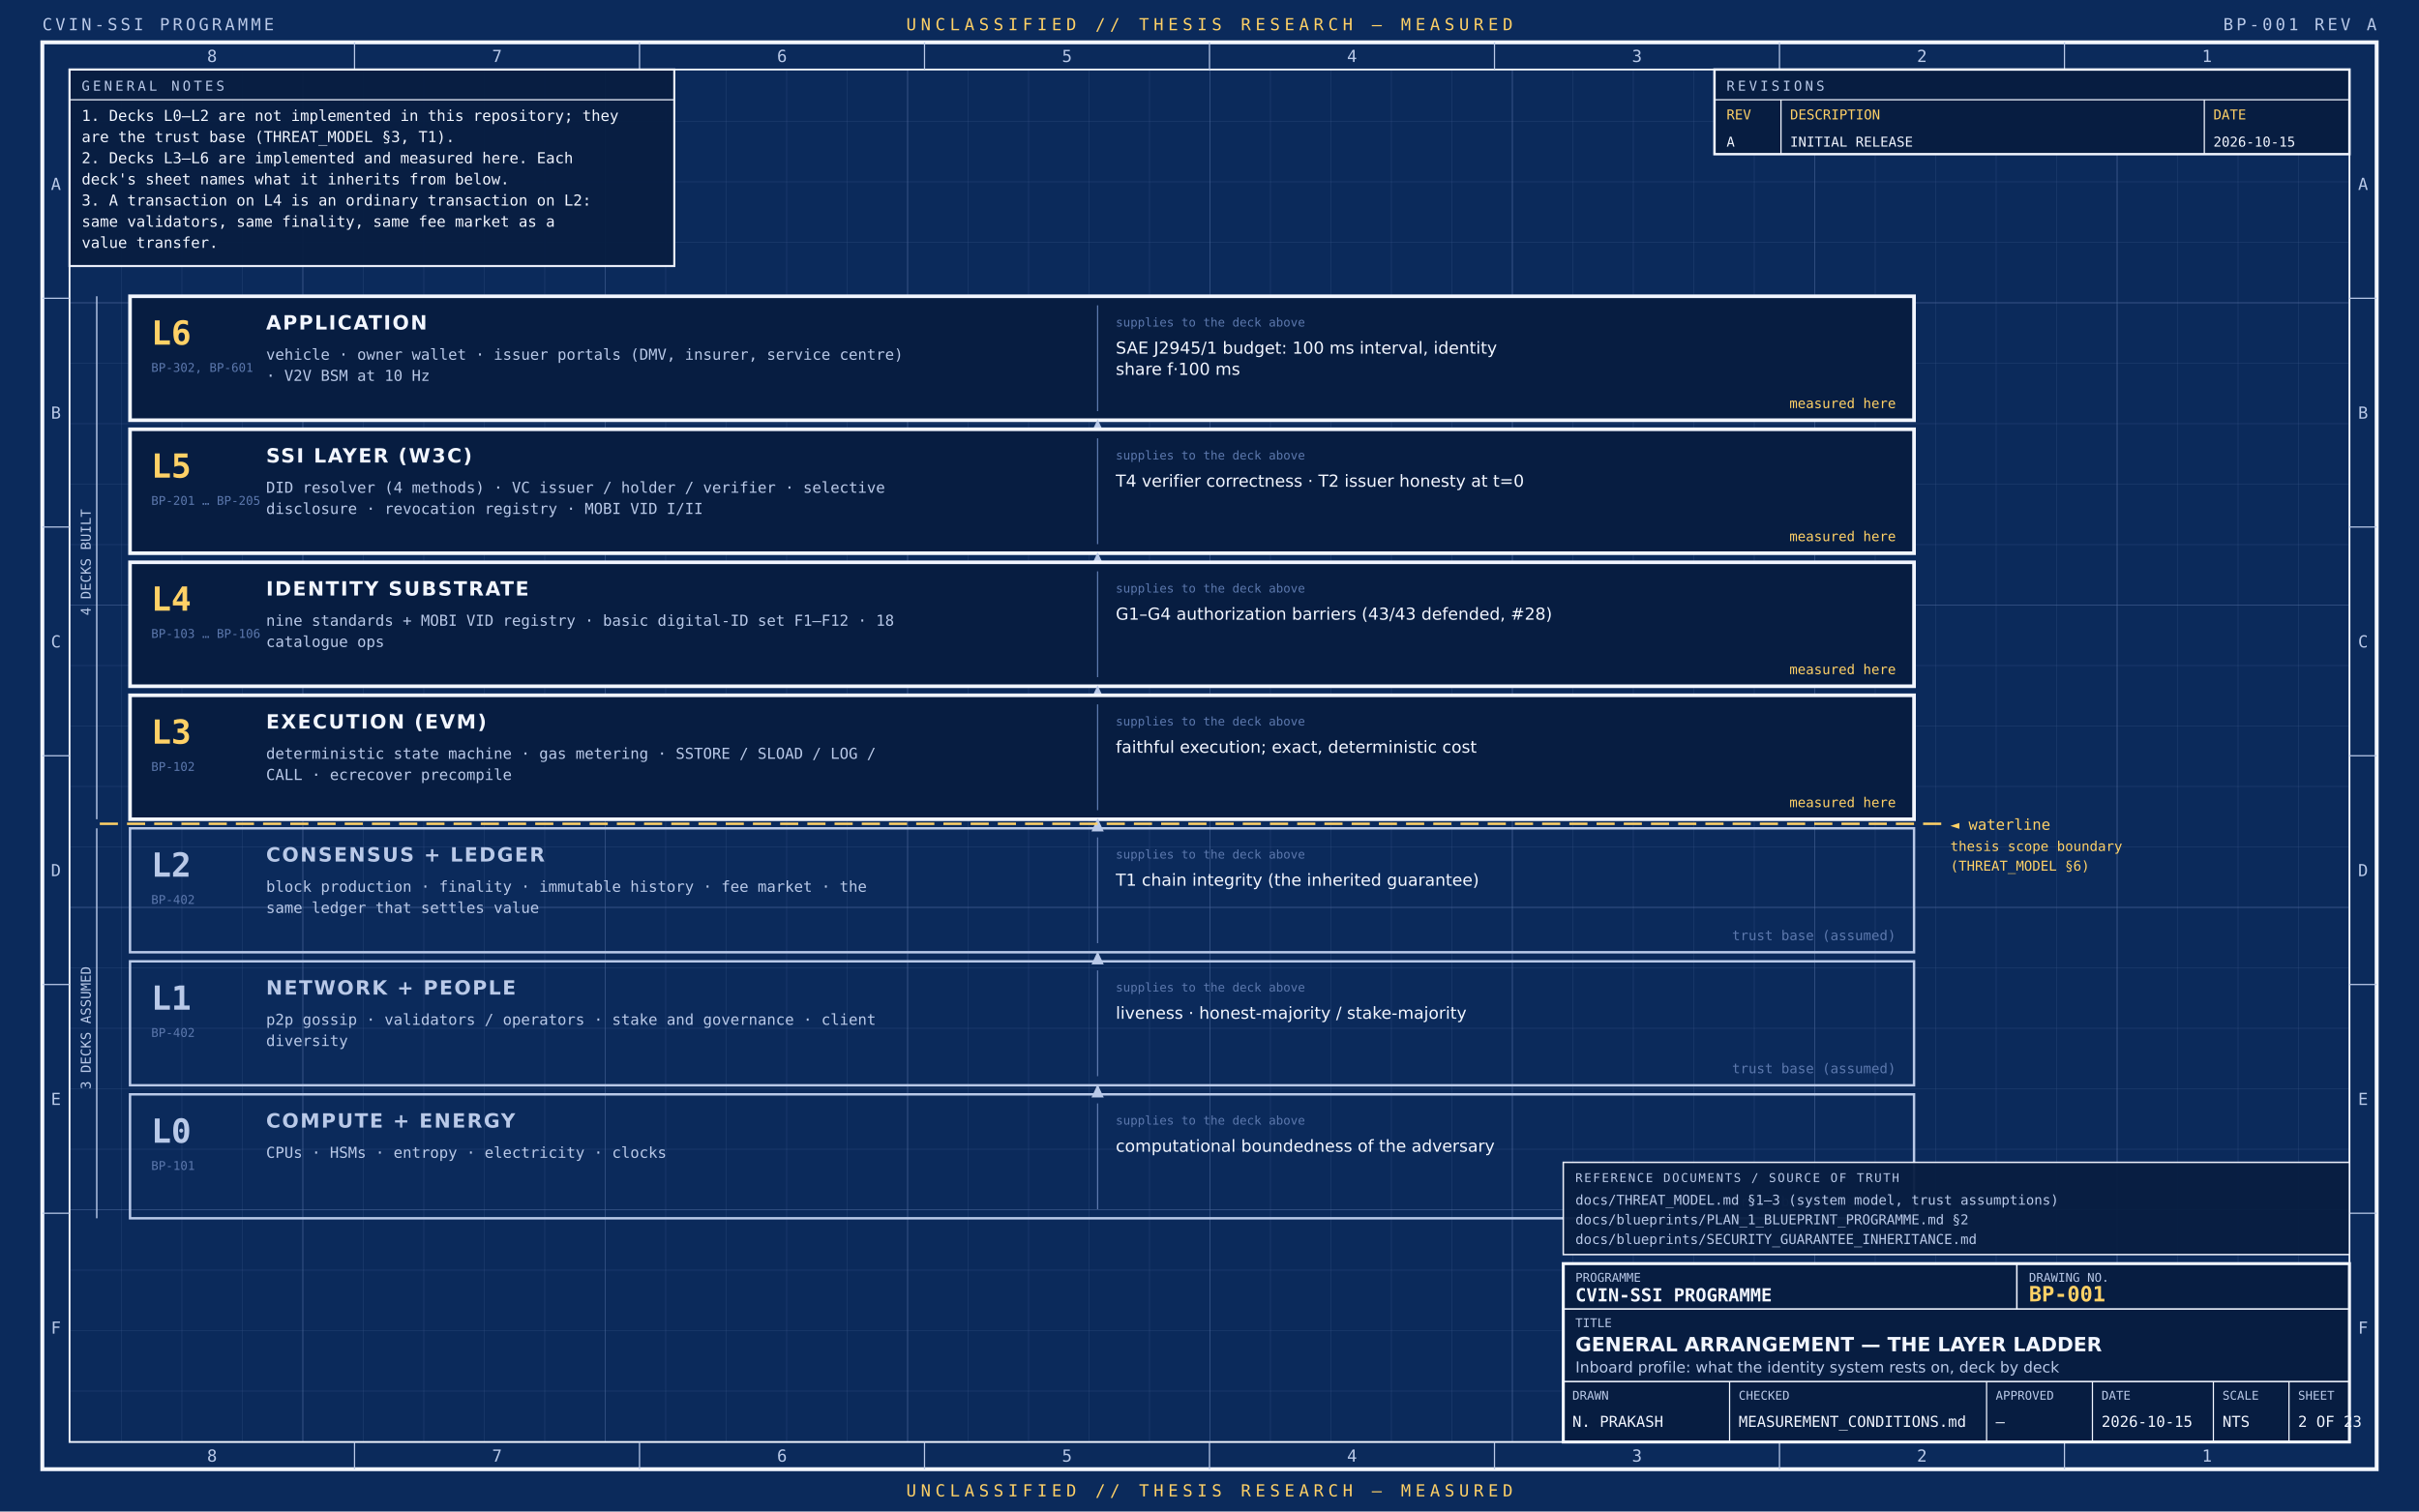
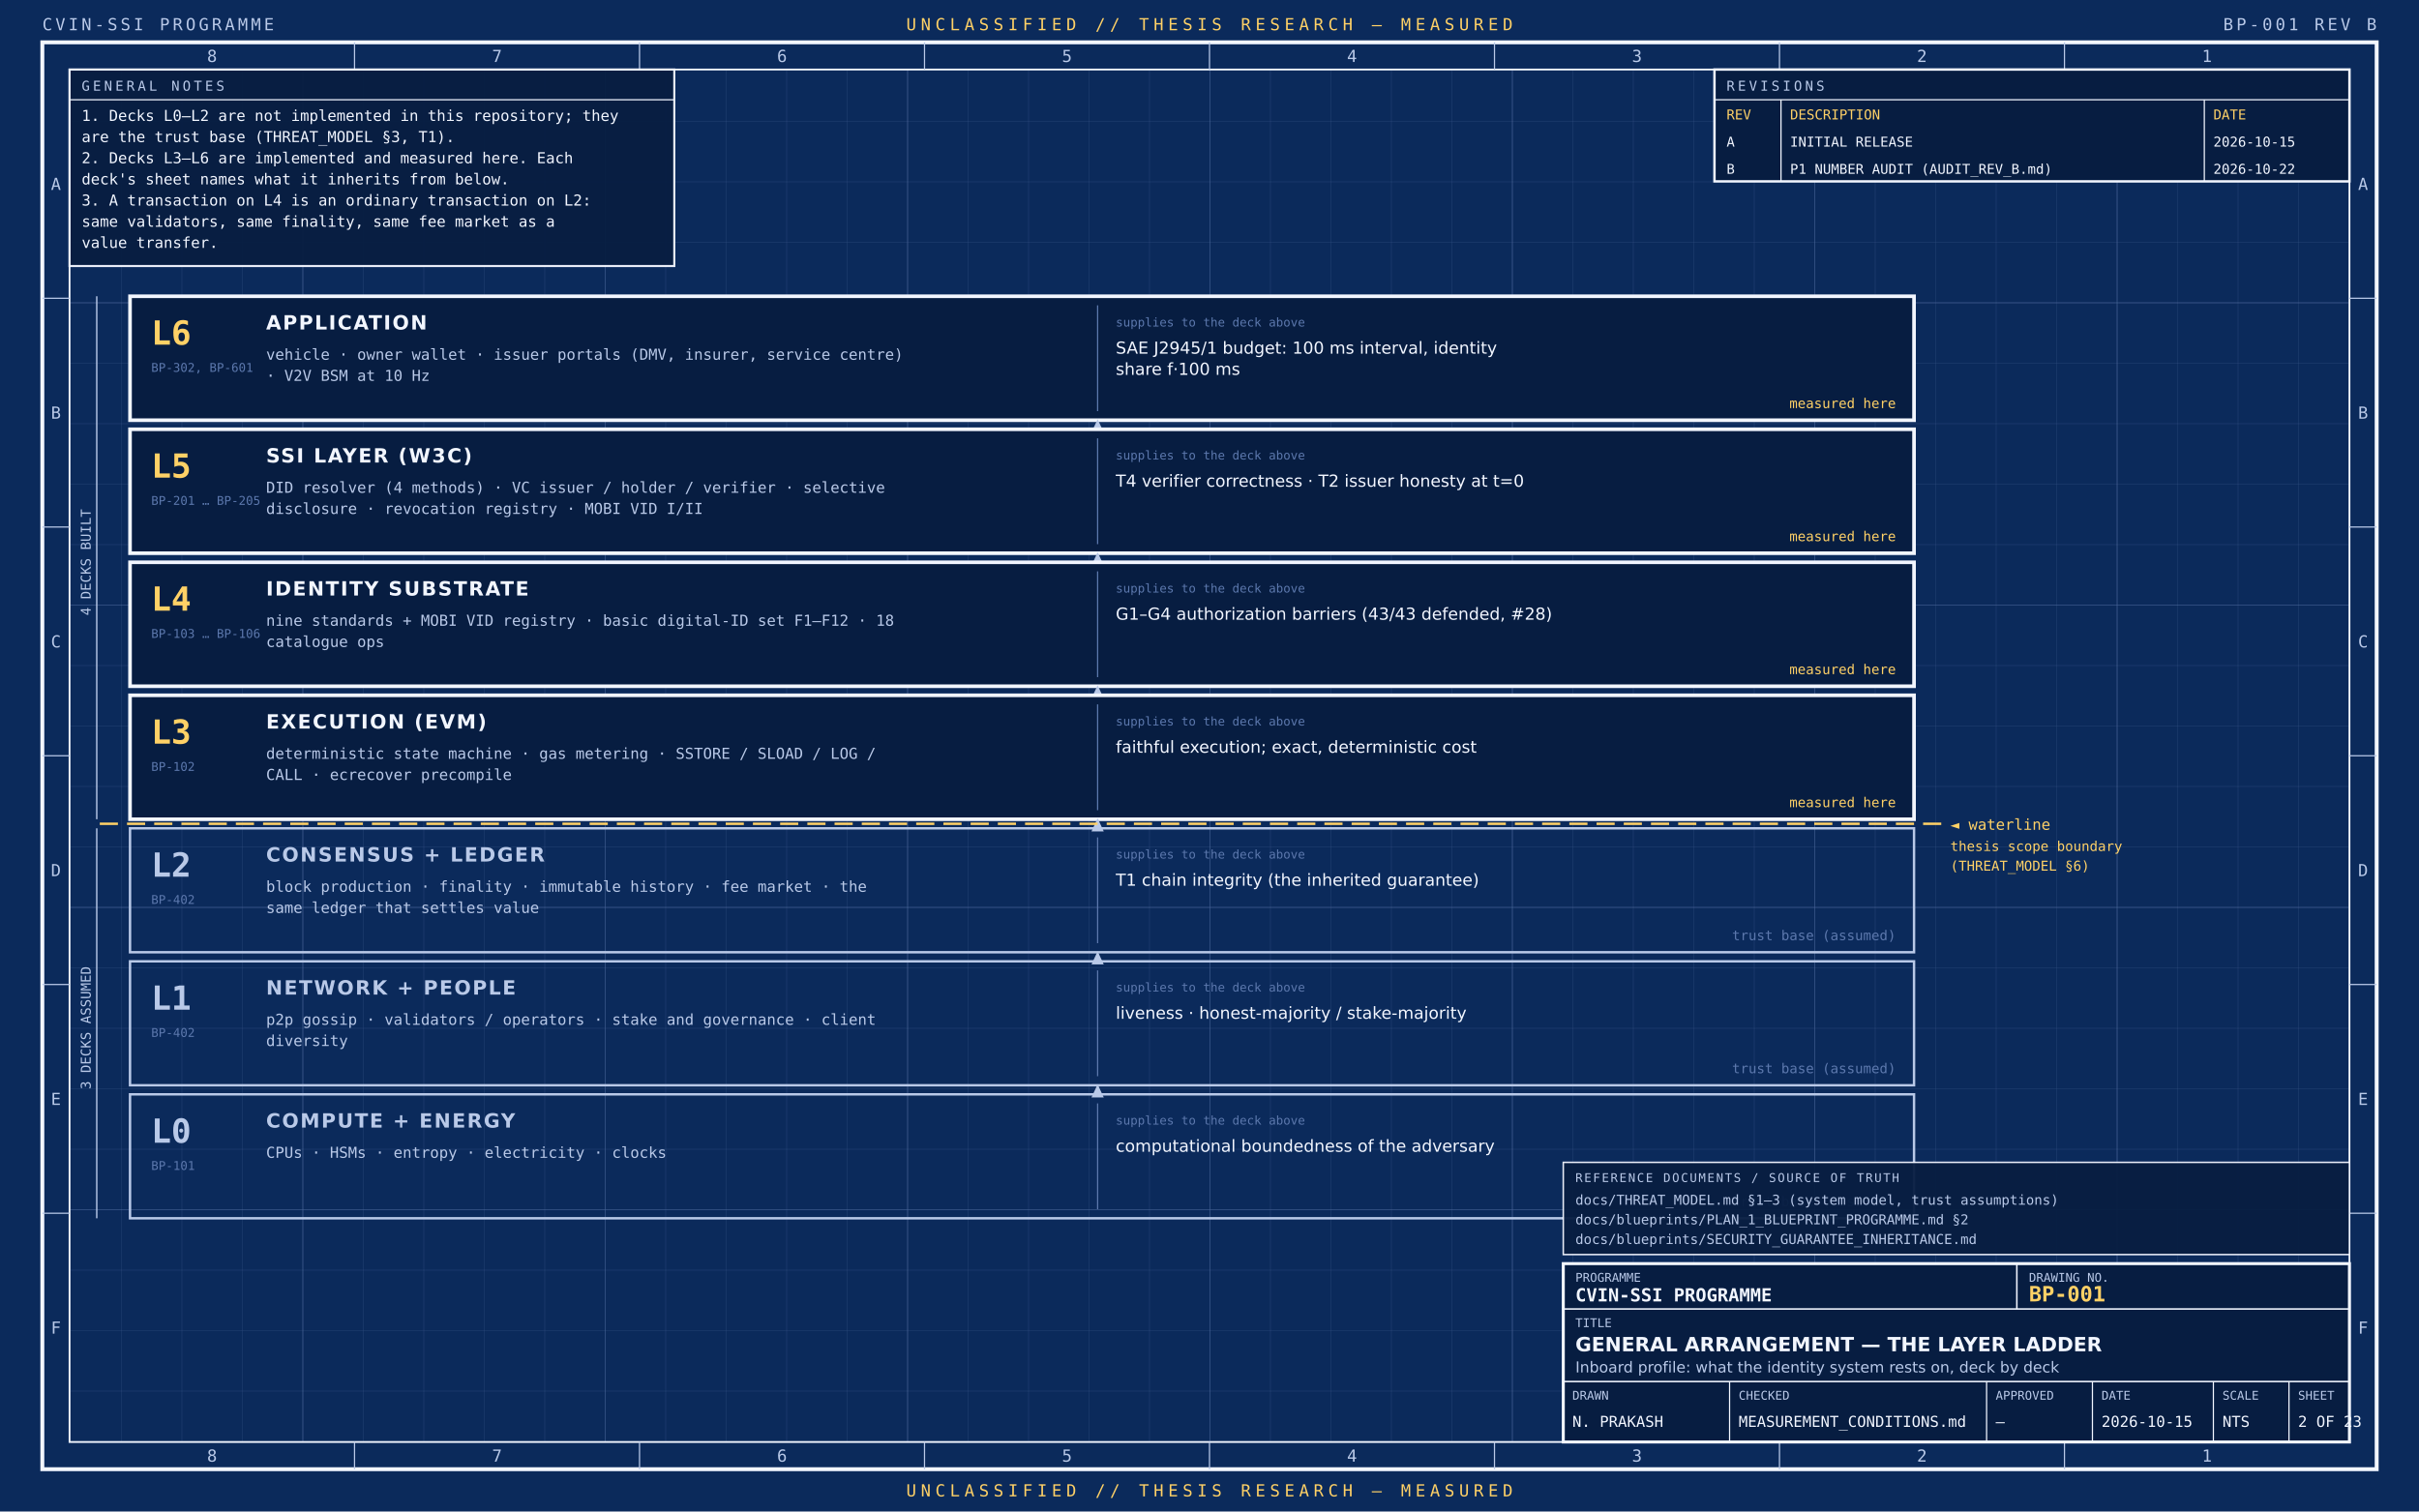
<svg xmlns="http://www.w3.org/2000/svg" width="1600" height="1000" viewBox="0 0 1600 1000">
  <defs>
    <pattern id="grid" width="40" height="40" patternUnits="userSpaceOnUse">
      <path d="M 40 0 L 0 0 0 40" fill="none" stroke="#5c78ad" stroke-width="0.35" opacity="0.55" />
    </pattern>
    <pattern id="grid2" width="200" height="200" patternUnits="userSpaceOnUse">
      <path d="M 200 0 L 0 0 0 200" fill="none" stroke="#5c78ad" stroke-width="0.7" opacity="0.6" />
    </pattern>
  </defs>
  <rect width="1600" height="1000" fill="#0b2a5b" />
  <rect x="46" y="46" width="1508" height="908" fill="url(#grid)" />
  <rect x="46" y="46" width="1508" height="908" fill="url(#grid2)" />
  <rect x="28" y="28" width="1544" height="944" fill="none" stroke="#f2f6ff" stroke-width="2.6" />
  <rect x="46" y="46" width="1508" height="908" fill="none" stroke="#f2f6ff" stroke-width="1.2" />
  <text x="140.25" y="41" font-family="DejaVu Sans Mono, Menlo, Consolas, monospace" font-size="11" fill="#b9c9e8" text-anchor="middle">8</text>
  <text x="140.25" y="967" font-family="DejaVu Sans Mono, Menlo, Consolas, monospace" font-size="11" fill="#b9c9e8" text-anchor="middle">8</text>
  <text x="328.75" y="41" font-family="DejaVu Sans Mono, Menlo, Consolas, monospace" font-size="11" fill="#b9c9e8" text-anchor="middle">7</text>
  <text x="328.75" y="967" font-family="DejaVu Sans Mono, Menlo, Consolas, monospace" font-size="11" fill="#b9c9e8" text-anchor="middle">7</text>
  <line x1="234.5" y1="28" x2="234.5" y2="46" stroke="#b9c9e8" stroke-width="0.8" />
  <line x1="234.5" y1="954" x2="234.5" y2="972" stroke="#b9c9e8" stroke-width="0.8" />
  <text x="517.25" y="41" font-family="DejaVu Sans Mono, Menlo, Consolas, monospace" font-size="11" fill="#b9c9e8" text-anchor="middle">6</text>
  <text x="517.25" y="967" font-family="DejaVu Sans Mono, Menlo, Consolas, monospace" font-size="11" fill="#b9c9e8" text-anchor="middle">6</text>
  <line x1="423.0" y1="28" x2="423.0" y2="46" stroke="#b9c9e8" stroke-width="0.8" />
  <line x1="423.0" y1="954" x2="423.0" y2="972" stroke="#b9c9e8" stroke-width="0.8" />
  <text x="705.75" y="41" font-family="DejaVu Sans Mono, Menlo, Consolas, monospace" font-size="11" fill="#b9c9e8" text-anchor="middle">5</text>
  <text x="705.75" y="967" font-family="DejaVu Sans Mono, Menlo, Consolas, monospace" font-size="11" fill="#b9c9e8" text-anchor="middle">5</text>
  <line x1="611.5" y1="28" x2="611.5" y2="46" stroke="#b9c9e8" stroke-width="0.8" />
  <line x1="611.5" y1="954" x2="611.5" y2="972" stroke="#b9c9e8" stroke-width="0.8" />
  <text x="894.25" y="41" font-family="DejaVu Sans Mono, Menlo, Consolas, monospace" font-size="11" fill="#b9c9e8" text-anchor="middle">4</text>
  <text x="894.25" y="967" font-family="DejaVu Sans Mono, Menlo, Consolas, monospace" font-size="11" fill="#b9c9e8" text-anchor="middle">4</text>
  <line x1="800.0" y1="28" x2="800.0" y2="46" stroke="#b9c9e8" stroke-width="0.8" />
  <line x1="800.0" y1="954" x2="800.0" y2="972" stroke="#b9c9e8" stroke-width="0.8" />
  <text x="1082.75" y="41" font-family="DejaVu Sans Mono, Menlo, Consolas, monospace" font-size="11" fill="#b9c9e8" text-anchor="middle">3</text>
  <text x="1082.75" y="967" font-family="DejaVu Sans Mono, Menlo, Consolas, monospace" font-size="11" fill="#b9c9e8" text-anchor="middle">3</text>
  <line x1="988.5" y1="28" x2="988.5" y2="46" stroke="#b9c9e8" stroke-width="0.8" />
  <line x1="988.5" y1="954" x2="988.5" y2="972" stroke="#b9c9e8" stroke-width="0.8" />
  <text x="1271.25" y="41" font-family="DejaVu Sans Mono, Menlo, Consolas, monospace" font-size="11" fill="#b9c9e8" text-anchor="middle">2</text>
  <text x="1271.25" y="967" font-family="DejaVu Sans Mono, Menlo, Consolas, monospace" font-size="11" fill="#b9c9e8" text-anchor="middle">2</text>
  <line x1="1177.0" y1="28" x2="1177.0" y2="46" stroke="#b9c9e8" stroke-width="0.8" />
  <line x1="1177.0" y1="954" x2="1177.0" y2="972" stroke="#b9c9e8" stroke-width="0.8" />
  <text x="1459.75" y="41" font-family="DejaVu Sans Mono, Menlo, Consolas, monospace" font-size="11" fill="#b9c9e8" text-anchor="middle">1</text>
  <text x="1459.75" y="967" font-family="DejaVu Sans Mono, Menlo, Consolas, monospace" font-size="11" fill="#b9c9e8" text-anchor="middle">1</text>
  <line x1="1365.5" y1="28" x2="1365.5" y2="46" stroke="#b9c9e8" stroke-width="0.8" />
  <line x1="1365.5" y1="954" x2="1365.5" y2="972" stroke="#b9c9e8" stroke-width="0.8" />
  <text x="37" y="125.667" font-family="DejaVu Sans Mono, Menlo, Consolas, monospace" font-size="11" fill="#b9c9e8" text-anchor="middle">A</text>
  <text x="1563" y="125.667" font-family="DejaVu Sans Mono, Menlo, Consolas, monospace" font-size="11" fill="#b9c9e8" text-anchor="middle">A</text>
  <text x="37" y="277.0" font-family="DejaVu Sans Mono, Menlo, Consolas, monospace" font-size="11" fill="#b9c9e8" text-anchor="middle">B</text>
  <text x="1563" y="277.0" font-family="DejaVu Sans Mono, Menlo, Consolas, monospace" font-size="11" fill="#b9c9e8" text-anchor="middle">B</text>
  <line x1="28" y1="197.333" x2="46" y2="197.333" stroke="#b9c9e8" stroke-width="0.8" />
  <line x1="1554" y1="197.333" x2="1572" y2="197.333" stroke="#b9c9e8" stroke-width="0.8" />
  <text x="37" y="428.333" font-family="DejaVu Sans Mono, Menlo, Consolas, monospace" font-size="11" fill="#b9c9e8" text-anchor="middle">C</text>
  <text x="1563" y="428.333" font-family="DejaVu Sans Mono, Menlo, Consolas, monospace" font-size="11" fill="#b9c9e8" text-anchor="middle">C</text>
  <line x1="28" y1="348.667" x2="46" y2="348.667" stroke="#b9c9e8" stroke-width="0.8" />
  <line x1="1554" y1="348.667" x2="1572" y2="348.667" stroke="#b9c9e8" stroke-width="0.8" />
  <text x="37" y="579.667" font-family="DejaVu Sans Mono, Menlo, Consolas, monospace" font-size="11" fill="#b9c9e8" text-anchor="middle">D</text>
  <text x="1563" y="579.667" font-family="DejaVu Sans Mono, Menlo, Consolas, monospace" font-size="11" fill="#b9c9e8" text-anchor="middle">D</text>
  <line x1="28" y1="500.0" x2="46" y2="500.0" stroke="#b9c9e8" stroke-width="0.8" />
  <line x1="1554" y1="500.0" x2="1572" y2="500.0" stroke="#b9c9e8" stroke-width="0.8" />
  <text x="37" y="731.0" font-family="DejaVu Sans Mono, Menlo, Consolas, monospace" font-size="11" fill="#b9c9e8" text-anchor="middle">E</text>
  <text x="1563" y="731.0" font-family="DejaVu Sans Mono, Menlo, Consolas, monospace" font-size="11" fill="#b9c9e8" text-anchor="middle">E</text>
  <line x1="28" y1="651.333" x2="46" y2="651.333" stroke="#b9c9e8" stroke-width="0.8" />
  <line x1="1554" y1="651.333" x2="1572" y2="651.333" stroke="#b9c9e8" stroke-width="0.8" />
  <text x="37" y="882.333" font-family="DejaVu Sans Mono, Menlo, Consolas, monospace" font-size="11" fill="#b9c9e8" text-anchor="middle">F</text>
  <text x="1563" y="882.333" font-family="DejaVu Sans Mono, Menlo, Consolas, monospace" font-size="11" fill="#b9c9e8" text-anchor="middle">F</text>
  <line x1="28" y1="802.667" x2="46" y2="802.667" stroke="#b9c9e8" stroke-width="0.8" />
  <line x1="1554" y1="802.667" x2="1572" y2="802.667" stroke="#b9c9e8" stroke-width="0.8" />
  <text x="800.0" y="20" font-family="DejaVu Sans Mono, Menlo, Consolas, monospace" font-size="11" fill="#ffd166" text-anchor="middle" letter-spacing="3">UNCLASSIFIED // THESIS RESEARCH — MEASURED</text>
  <text x="800.0" y="990" font-family="DejaVu Sans Mono, Menlo, Consolas, monospace" font-size="11" fill="#ffd166" text-anchor="middle" letter-spacing="3">UNCLASSIFIED // THESIS RESEARCH — MEASURED</text>
  <text x="28" y="20" font-family="DejaVu Sans Mono, Menlo, Consolas, monospace" font-size="11" fill="#b9c9e8" letter-spacing="2">CVIN-SSI PROGRAMME</text>
-   <text x="1572" y="20" font-family="DejaVu Sans Mono, Menlo, Consolas, monospace" font-size="11" fill="#b9c9e8" text-anchor="end" letter-spacing="2">BP-001  REV A</text>
+   <text x="1572" y="20" font-family="DejaVu Sans Mono, Menlo, Consolas, monospace" font-size="11" fill="#b9c9e8" text-anchor="end" letter-spacing="2">BP-001  REV B</text>
  <rect x="86" y="196" width="1180" height="82" rx="0" fill="#071d41" stroke="#f2f6ff" stroke-width="2.4" opacity="1.0" />
  <text x="100" y="228" font-family="DejaVu Sans Mono, Menlo, Consolas, monospace" font-size="22" fill="#ffd166" text-anchor="start" font-weight="bold" opacity="1.0">L6</text>
  <text x="100" y="246" font-family="DejaVu Sans Mono, Menlo, Consolas, monospace" font-size="8" fill="#5c78ad" text-anchor="start" font-weight="normal" opacity="1.0">BP-302, BP-601</text>
  <text x="176" y="218" font-family="DejaVu Sans, Helvetica, Arial, sans-serif" font-size="13" fill="#f2f6ff" text-anchor="start" font-weight="bold" opacity="1.0" letter-spacing="1">APPLICATION</text>
  <text x="176" y="238" font-family="DejaVu Sans Mono, Menlo, Consolas, monospace" font-size="10" fill="#b9c9e8" text-anchor="start" font-weight="normal" opacity="1.0">vehicle · owner wallet · issuer portals (DMV, insurer, service centre)</text>
  <text x="176" y="252" font-family="DejaVu Sans Mono, Menlo, Consolas, monospace" font-size="10" fill="#b9c9e8" text-anchor="start" font-weight="normal" opacity="1.0">· V2V BSM at 10 Hz</text>
  <line x1="726" y1="202" x2="726" y2="272" stroke="#5c78ad" stroke-width="0.8" opacity="1.0" />
  <text x="738" y="216" font-family="DejaVu Sans Mono, Menlo, Consolas, monospace" font-size="8" fill="#5c78ad" text-anchor="start" font-weight="normal" opacity="1.0">supplies to the deck above</text>
  <text x="738" y="234" font-family="DejaVu Sans, Helvetica, Arial, sans-serif" font-size="11" fill="#f2f6ff" text-anchor="start" font-weight="normal" opacity="1.0">SAE J2945/1 budget: 100 ms interval, identity</text>
  <text x="738" y="248" font-family="DejaVu Sans, Helvetica, Arial, sans-serif" font-size="11" fill="#f2f6ff" text-anchor="start" font-weight="normal" opacity="1.0">share f·100 ms</text>
  <text x="1254" y="270" font-family="DejaVu Sans Mono, Menlo, Consolas, monospace" font-size="9" fill="#ffd166" text-anchor="end" font-weight="normal" opacity="1.0">measured here</text>
  <line x1="726" y1="284" x2="726" y2="279" stroke="#b9c9e8" stroke-width="1.2" opacity="1.0" />
  <polygon points="728.958,285.344 726,279 723.042,285.344" fill="#b9c9e8" stroke="#b9c9e8" stroke-width="1.4" />
  <rect x="86" y="284" width="1180" height="82" rx="0" fill="#071d41" stroke="#f2f6ff" stroke-width="2.4" opacity="1.0" />
  <text x="100" y="316" font-family="DejaVu Sans Mono, Menlo, Consolas, monospace" font-size="22" fill="#ffd166" text-anchor="start" font-weight="bold" opacity="1.0">L5</text>
  <text x="100" y="334" font-family="DejaVu Sans Mono, Menlo, Consolas, monospace" font-size="8" fill="#5c78ad" text-anchor="start" font-weight="normal" opacity="1.0">BP-201 … BP-205</text>
  <text x="176" y="306" font-family="DejaVu Sans, Helvetica, Arial, sans-serif" font-size="13" fill="#f2f6ff" text-anchor="start" font-weight="bold" opacity="1.0" letter-spacing="1">SSI LAYER (W3C)</text>
  <text x="176" y="326" font-family="DejaVu Sans Mono, Menlo, Consolas, monospace" font-size="10" fill="#b9c9e8" text-anchor="start" font-weight="normal" opacity="1.0">DID resolver (4 methods) · VC issuer / holder / verifier · selective</text>
  <text x="176" y="340" font-family="DejaVu Sans Mono, Menlo, Consolas, monospace" font-size="10" fill="#b9c9e8" text-anchor="start" font-weight="normal" opacity="1.0">disclosure · revocation registry · MOBI VID I/II</text>
  <line x1="726" y1="290" x2="726" y2="360" stroke="#5c78ad" stroke-width="0.8" opacity="1.0" />
  <text x="738" y="304" font-family="DejaVu Sans Mono, Menlo, Consolas, monospace" font-size="8" fill="#5c78ad" text-anchor="start" font-weight="normal" opacity="1.0">supplies to the deck above</text>
  <text x="738" y="322" font-family="DejaVu Sans, Helvetica, Arial, sans-serif" font-size="11" fill="#f2f6ff" text-anchor="start" font-weight="normal" opacity="1.0">T4 verifier correctness · T2 issuer honesty at t=0</text>
  <text x="1254" y="358" font-family="DejaVu Sans Mono, Menlo, Consolas, monospace" font-size="9" fill="#ffd166" text-anchor="end" font-weight="normal" opacity="1.0">measured here</text>
  <line x1="726" y1="372" x2="726" y2="367" stroke="#b9c9e8" stroke-width="1.2" opacity="1.0" />
  <polygon points="728.958,373.344 726,367 723.042,373.344" fill="#b9c9e8" stroke="#b9c9e8" stroke-width="1.4" />
  <rect x="86" y="372" width="1180" height="82" rx="0" fill="#071d41" stroke="#f2f6ff" stroke-width="2.4" opacity="1.0" />
  <text x="100" y="404" font-family="DejaVu Sans Mono, Menlo, Consolas, monospace" font-size="22" fill="#ffd166" text-anchor="start" font-weight="bold" opacity="1.0">L4</text>
  <text x="100" y="422" font-family="DejaVu Sans Mono, Menlo, Consolas, monospace" font-size="8" fill="#5c78ad" text-anchor="start" font-weight="normal" opacity="1.0">BP-103 … BP-106</text>
  <text x="176" y="394" font-family="DejaVu Sans, Helvetica, Arial, sans-serif" font-size="13" fill="#f2f6ff" text-anchor="start" font-weight="bold" opacity="1.0" letter-spacing="1">IDENTITY SUBSTRATE</text>
  <text x="176" y="414" font-family="DejaVu Sans Mono, Menlo, Consolas, monospace" font-size="10" fill="#b9c9e8" text-anchor="start" font-weight="normal" opacity="1.0">nine standards + MOBI VID registry · basic digital-ID set F1–F12 · 18</text>
  <text x="176" y="428" font-family="DejaVu Sans Mono, Menlo, Consolas, monospace" font-size="10" fill="#b9c9e8" text-anchor="start" font-weight="normal" opacity="1.0">catalogue ops</text>
  <line x1="726" y1="378" x2="726" y2="448" stroke="#5c78ad" stroke-width="0.8" opacity="1.0" />
  <text x="738" y="392" font-family="DejaVu Sans Mono, Menlo, Consolas, monospace" font-size="8" fill="#5c78ad" text-anchor="start" font-weight="normal" opacity="1.0">supplies to the deck above</text>
  <text x="738" y="410" font-family="DejaVu Sans, Helvetica, Arial, sans-serif" font-size="11" fill="#f2f6ff" text-anchor="start" font-weight="normal" opacity="1.0">G1–G4 authorization barriers (43/43 defended, #28)</text>
  <text x="1254" y="446" font-family="DejaVu Sans Mono, Menlo, Consolas, monospace" font-size="9" fill="#ffd166" text-anchor="end" font-weight="normal" opacity="1.0">measured here</text>
  <line x1="726" y1="460" x2="726" y2="455" stroke="#b9c9e8" stroke-width="1.2" opacity="1.0" />
  <polygon points="728.958,461.344 726,455 723.042,461.344" fill="#b9c9e8" stroke="#b9c9e8" stroke-width="1.4" />
  <rect x="86" y="460" width="1180" height="82" rx="0" fill="#071d41" stroke="#f2f6ff" stroke-width="2.4" opacity="1.0" />
  <text x="100" y="492" font-family="DejaVu Sans Mono, Menlo, Consolas, monospace" font-size="22" fill="#ffd166" text-anchor="start" font-weight="bold" opacity="1.0">L3</text>
  <text x="100" y="510" font-family="DejaVu Sans Mono, Menlo, Consolas, monospace" font-size="8" fill="#5c78ad" text-anchor="start" font-weight="normal" opacity="1.0">BP-102</text>
  <text x="176" y="482" font-family="DejaVu Sans, Helvetica, Arial, sans-serif" font-size="13" fill="#f2f6ff" text-anchor="start" font-weight="bold" opacity="1.0" letter-spacing="1">EXECUTION (EVM)</text>
  <text x="176" y="502" font-family="DejaVu Sans Mono, Menlo, Consolas, monospace" font-size="10" fill="#b9c9e8" text-anchor="start" font-weight="normal" opacity="1.0">deterministic state machine · gas metering · SSTORE / SLOAD / LOG /</text>
  <text x="176" y="516" font-family="DejaVu Sans Mono, Menlo, Consolas, monospace" font-size="10" fill="#b9c9e8" text-anchor="start" font-weight="normal" opacity="1.0">CALL · ecrecover precompile</text>
  <line x1="726" y1="466" x2="726" y2="536" stroke="#5c78ad" stroke-width="0.8" opacity="1.0" />
  <text x="738" y="480" font-family="DejaVu Sans Mono, Menlo, Consolas, monospace" font-size="8" fill="#5c78ad" text-anchor="start" font-weight="normal" opacity="1.0">supplies to the deck above</text>
  <text x="738" y="498" font-family="DejaVu Sans, Helvetica, Arial, sans-serif" font-size="11" fill="#f2f6ff" text-anchor="start" font-weight="normal" opacity="1.0">faithful execution; exact, deterministic cost</text>
  <text x="1254" y="534" font-family="DejaVu Sans Mono, Menlo, Consolas, monospace" font-size="9" fill="#ffd166" text-anchor="end" font-weight="normal" opacity="1.0">measured here</text>
  <line x1="726" y1="548" x2="726" y2="543" stroke="#b9c9e8" stroke-width="1.2" opacity="1.0" />
  <polygon points="728.958,549.344 726,543 723.042,549.344" fill="#b9c9e8" stroke="#b9c9e8" stroke-width="1.4" />
  <rect x="86" y="548" width="1180" height="82" rx="0" fill="none" stroke="#b9c9e8" stroke-width="1.6" opacity="1.0" />
  <text x="100" y="580" font-family="DejaVu Sans Mono, Menlo, Consolas, monospace" font-size="22" fill="#b9c9e8" text-anchor="start" font-weight="bold" opacity="1.0">L2</text>
  <text x="100" y="598" font-family="DejaVu Sans Mono, Menlo, Consolas, monospace" font-size="8" fill="#5c78ad" text-anchor="start" font-weight="normal" opacity="1.0">BP-402</text>
  <text x="176" y="570" font-family="DejaVu Sans, Helvetica, Arial, sans-serif" font-size="13" fill="#b9c9e8" text-anchor="start" font-weight="bold" opacity="1.0" letter-spacing="1">CONSENSUS + LEDGER</text>
  <text x="176" y="590" font-family="DejaVu Sans Mono, Menlo, Consolas, monospace" font-size="10" fill="#b9c9e8" text-anchor="start" font-weight="normal" opacity="1.0">block production · finality · immutable history · fee market · the</text>
  <text x="176" y="604" font-family="DejaVu Sans Mono, Menlo, Consolas, monospace" font-size="10" fill="#b9c9e8" text-anchor="start" font-weight="normal" opacity="1.0">same ledger that settles value</text>
  <line x1="726" y1="554" x2="726" y2="624" stroke="#5c78ad" stroke-width="0.8" opacity="1.0" />
  <text x="738" y="568" font-family="DejaVu Sans Mono, Menlo, Consolas, monospace" font-size="8" fill="#5c78ad" text-anchor="start" font-weight="normal" opacity="1.0">supplies to the deck above</text>
  <text x="738" y="586" font-family="DejaVu Sans, Helvetica, Arial, sans-serif" font-size="11" fill="#f2f6ff" text-anchor="start" font-weight="normal" opacity="1.0">T1 chain integrity (the inherited guarantee)</text>
  <text x="1254" y="622" font-family="DejaVu Sans Mono, Menlo, Consolas, monospace" font-size="9" fill="#5c78ad" text-anchor="end" font-weight="normal" opacity="1.0">trust base (assumed)</text>
  <line x1="726" y1="636" x2="726" y2="631" stroke="#b9c9e8" stroke-width="1.2" opacity="1.0" />
  <polygon points="728.958,637.344 726,631 723.042,637.344" fill="#b9c9e8" stroke="#b9c9e8" stroke-width="1.4" />
  <rect x="86" y="636" width="1180" height="82" rx="0" fill="none" stroke="#b9c9e8" stroke-width="1.6" opacity="1.0" />
  <text x="100" y="668" font-family="DejaVu Sans Mono, Menlo, Consolas, monospace" font-size="22" fill="#b9c9e8" text-anchor="start" font-weight="bold" opacity="1.0">L1</text>
  <text x="100" y="686" font-family="DejaVu Sans Mono, Menlo, Consolas, monospace" font-size="8" fill="#5c78ad" text-anchor="start" font-weight="normal" opacity="1.0">BP-402</text>
  <text x="176" y="658" font-family="DejaVu Sans, Helvetica, Arial, sans-serif" font-size="13" fill="#b9c9e8" text-anchor="start" font-weight="bold" opacity="1.0" letter-spacing="1">NETWORK + PEOPLE</text>
  <text x="176" y="678" font-family="DejaVu Sans Mono, Menlo, Consolas, monospace" font-size="10" fill="#b9c9e8" text-anchor="start" font-weight="normal" opacity="1.0">p2p gossip · validators / operators · stake and governance · client</text>
  <text x="176" y="692" font-family="DejaVu Sans Mono, Menlo, Consolas, monospace" font-size="10" fill="#b9c9e8" text-anchor="start" font-weight="normal" opacity="1.0">diversity</text>
  <line x1="726" y1="642" x2="726" y2="712" stroke="#5c78ad" stroke-width="0.8" opacity="1.0" />
  <text x="738" y="656" font-family="DejaVu Sans Mono, Menlo, Consolas, monospace" font-size="8" fill="#5c78ad" text-anchor="start" font-weight="normal" opacity="1.0">supplies to the deck above</text>
  <text x="738" y="674" font-family="DejaVu Sans, Helvetica, Arial, sans-serif" font-size="11" fill="#f2f6ff" text-anchor="start" font-weight="normal" opacity="1.0">liveness · honest-majority / stake-majority</text>
  <text x="1254" y="710" font-family="DejaVu Sans Mono, Menlo, Consolas, monospace" font-size="9" fill="#5c78ad" text-anchor="end" font-weight="normal" opacity="1.0">trust base (assumed)</text>
  <line x1="726" y1="724" x2="726" y2="719" stroke="#b9c9e8" stroke-width="1.2" opacity="1.0" />
  <polygon points="728.958,725.344 726,719 723.042,725.344" fill="#b9c9e8" stroke="#b9c9e8" stroke-width="1.4" />
  <rect x="86" y="724" width="1180" height="82" rx="0" fill="none" stroke="#b9c9e8" stroke-width="1.6" opacity="1.0" />
  <text x="100" y="756" font-family="DejaVu Sans Mono, Menlo, Consolas, monospace" font-size="22" fill="#b9c9e8" text-anchor="start" font-weight="bold" opacity="1.0">L0</text>
  <text x="100" y="774" font-family="DejaVu Sans Mono, Menlo, Consolas, monospace" font-size="8" fill="#5c78ad" text-anchor="start" font-weight="normal" opacity="1.0">BP-101</text>
  <text x="176" y="746" font-family="DejaVu Sans, Helvetica, Arial, sans-serif" font-size="13" fill="#b9c9e8" text-anchor="start" font-weight="bold" opacity="1.0" letter-spacing="1">COMPUTE + ENERGY</text>
  <text x="176" y="766" font-family="DejaVu Sans Mono, Menlo, Consolas, monospace" font-size="10" fill="#b9c9e8" text-anchor="start" font-weight="normal" opacity="1.0">CPUs · HSMs · entropy · electricity · clocks</text>
  <line x1="726" y1="730" x2="726" y2="800" stroke="#5c78ad" stroke-width="0.8" opacity="1.0" />
  <text x="738" y="744" font-family="DejaVu Sans Mono, Menlo, Consolas, monospace" font-size="8" fill="#5c78ad" text-anchor="start" font-weight="normal" opacity="1.0">supplies to the deck above</text>
  <text x="738" y="762" font-family="DejaVu Sans, Helvetica, Arial, sans-serif" font-size="11" fill="#f2f6ff" text-anchor="start" font-weight="normal" opacity="1.0">computational boundedness of the adversary</text>
  <text x="1254" y="798" font-family="DejaVu Sans Mono, Menlo, Consolas, monospace" font-size="9" fill="#5c78ad" text-anchor="end" font-weight="normal" opacity="1.0">trust base (assumed)</text>
  <line x1="66" y1="545" x2="1286" y2="545" stroke="#ffd166" stroke-width="1.6" opacity="1.0" stroke-dasharray="12,6" />
  <text x="1290" y="549" font-family="DejaVu Sans Mono, Menlo, Consolas, monospace" font-size="10" fill="#ffd166" text-anchor="start" font-weight="normal" opacity="1.0">◄ waterline</text>
  <text x="1290" y="563" font-family="DejaVu Sans Mono, Menlo, Consolas, monospace" font-size="9" fill="#ffd166" text-anchor="start" font-weight="normal" opacity="1.0">thesis scope boundary</text>
  <text x="1290" y="576" font-family="DejaVu Sans Mono, Menlo, Consolas, monospace" font-size="9" fill="#ffd166" text-anchor="start" font-weight="normal" opacity="1.0">(THREAT_MODEL §6)</text>
  <line x1="64" y1="196" x2="64" y2="542" stroke="#b9c9e8" stroke-width="0.9" opacity="1.0" />
  <text x="60" y="372" font-family="DejaVu Sans Mono, Menlo, Consolas, monospace" font-size="9" fill="#b9c9e8" text-anchor="middle" font-weight="normal" opacity="1.0" transform="rotate(-90 60 372)">4 DECKS BUILT</text>
  <line x1="64" y1="548" x2="64" y2="806" stroke="#b9c9e8" stroke-width="0.9" opacity="1.0" />
  <text x="60" y="680.0" font-family="DejaVu Sans Mono, Menlo, Consolas, monospace" font-size="9" fill="#b9c9e8" text-anchor="middle" font-weight="normal" opacity="1.0" transform="rotate(-90 60 680.0)">3 DECKS ASSUMED</text>
  <rect x="46" y="46" width="400" height="130" rx="0" fill="#071d41" stroke="#f2f6ff" stroke-width="1.4" opacity="0.95" />
  <text x="54" y="60" font-family="DejaVu Sans Mono, Menlo, Consolas, monospace" font-size="9" fill="#b9c9e8" text-anchor="start" font-weight="normal" opacity="1.0" letter-spacing="2">GENERAL NOTES</text>
  <line x1="46" y1="66" x2="446" y2="66" stroke="#f2f6ff" stroke-width="0.8" opacity="1.0" />
  <text x="54" y="80" font-family="DejaVu Sans Mono, Menlo, Consolas, monospace" font-size="10" fill="#f2f6ff" text-anchor="start" font-weight="normal" opacity="1.0">1. Decks L0–L2 are not implemented in this repository; they</text>
  <text x="54" y="94" font-family="DejaVu Sans Mono, Menlo, Consolas, monospace" font-size="10" fill="#f2f6ff" text-anchor="start" font-weight="normal" opacity="1.0">   are the trust base (THREAT_MODEL §3, T1).</text>
  <text x="54" y="108" font-family="DejaVu Sans Mono, Menlo, Consolas, monospace" font-size="10" fill="#f2f6ff" text-anchor="start" font-weight="normal" opacity="1.0">2. Decks L3–L6 are implemented and measured here. Each</text>
  <text x="54" y="122" font-family="DejaVu Sans Mono, Menlo, Consolas, monospace" font-size="10" fill="#f2f6ff" text-anchor="start" font-weight="normal" opacity="1.0">   deck's sheet names what it inherits from below.</text>
  <text x="54" y="136" font-family="DejaVu Sans Mono, Menlo, Consolas, monospace" font-size="10" fill="#f2f6ff" text-anchor="start" font-weight="normal" opacity="1.0">3. A transaction on L4 is an ordinary transaction on L2:</text>
  <text x="54" y="150" font-family="DejaVu Sans Mono, Menlo, Consolas, monospace" font-size="10" fill="#f2f6ff" text-anchor="start" font-weight="normal" opacity="1.0">   same validators, same finality, same fee market as a</text>
  <text x="54" y="164" font-family="DejaVu Sans Mono, Menlo, Consolas, monospace" font-size="10" fill="#f2f6ff" text-anchor="start" font-weight="normal" opacity="1.0">   value transfer.</text>
-   <rect x="1134" y="46" width="420" height="56" rx="0" fill="#071d41" stroke="#f2f6ff" stroke-width="1.6" opacity="1.0" />
+   <rect x="1134" y="46" width="420" height="74" rx="0" fill="#071d41" stroke="#f2f6ff" stroke-width="1.6" opacity="1.0" />
  <text x="1142" y="60" font-family="DejaVu Sans Mono, Menlo, Consolas, monospace" font-size="9" fill="#b9c9e8" text-anchor="start" font-weight="normal" opacity="1.0" letter-spacing="2">REVISIONS</text>
  <line x1="1134" y1="66" x2="1554" y2="66" stroke="#f2f6ff" stroke-width="0.8" opacity="1.0" />
  <text x="1142" y="79" font-family="DejaVu Sans Mono, Menlo, Consolas, monospace" font-size="9" fill="#ffd166" text-anchor="start" font-weight="normal" opacity="1.0">REV</text>
  <text x="1184" y="79" font-family="DejaVu Sans Mono, Menlo, Consolas, monospace" font-size="9" fill="#ffd166" text-anchor="start" font-weight="normal" opacity="1.0">DESCRIPTION</text>
  <text x="1464" y="79" font-family="DejaVu Sans Mono, Menlo, Consolas, monospace" font-size="9" fill="#ffd166" text-anchor="start" font-weight="normal" opacity="1.0">DATE</text>
  <text x="1142" y="97" font-family="DejaVu Sans Mono, Menlo, Consolas, monospace" font-size="9" fill="#f2f6ff" text-anchor="start" font-weight="normal" opacity="1.0">A</text>
  <text x="1184" y="97" font-family="DejaVu Sans Mono, Menlo, Consolas, monospace" font-size="9" fill="#f2f6ff" text-anchor="start" font-weight="normal" opacity="1.0">INITIAL RELEASE</text>
  <text x="1464" y="97" font-family="DejaVu Sans Mono, Menlo, Consolas, monospace" font-size="9" fill="#f2f6ff" text-anchor="start" font-weight="normal" opacity="1.0">2026-10-15</text>
-   <line x1="1178" y1="66" x2="1178" y2="102" stroke="#f2f6ff" stroke-width="0.8" opacity="1.0" />
-   <line x1="1458" y1="66" x2="1458" y2="102" stroke="#f2f6ff" stroke-width="0.8" opacity="1.0" />
+   <text x="1142" y="115" font-family="DejaVu Sans Mono, Menlo, Consolas, monospace" font-size="9" fill="#f2f6ff" text-anchor="start" font-weight="normal" opacity="1.0">B</text>
+   <text x="1184" y="115" font-family="DejaVu Sans Mono, Menlo, Consolas, monospace" font-size="9" fill="#f2f6ff" text-anchor="start" font-weight="normal" opacity="1.0">P1 NUMBER AUDIT (AUDIT_REV_B.md)</text>
+   <text x="1464" y="115" font-family="DejaVu Sans Mono, Menlo, Consolas, monospace" font-size="9" fill="#f2f6ff" text-anchor="start" font-weight="normal" opacity="1.0">2026-10-22</text>
+   <line x1="1178" y1="66" x2="1178" y2="120" stroke="#f2f6ff" stroke-width="0.8" opacity="1.0" />
+   <line x1="1458" y1="66" x2="1458" y2="120" stroke="#f2f6ff" stroke-width="0.8" opacity="1.0" />
  <rect x="1034" y="769" width="520" height="61" rx="0" fill="#071d41" stroke="#f2f6ff" stroke-width="1.0" opacity="0.95" />
  <text x="1042" y="782" font-family="DejaVu Sans Mono, Menlo, Consolas, monospace" font-size="8" fill="#b9c9e8" text-anchor="start" font-weight="normal" opacity="1.0" letter-spacing="1">REFERENCE DOCUMENTS / SOURCE OF TRUTH</text>
  <text x="1042" y="797" font-family="DejaVu Sans Mono, Menlo, Consolas, monospace" font-size="9" fill="#b9c9e8" text-anchor="start" font-weight="normal" opacity="1.0">docs/THREAT_MODEL.md §1–3 (system model, trust assumptions)</text>
  <text x="1042" y="810" font-family="DejaVu Sans Mono, Menlo, Consolas, monospace" font-size="9" fill="#b9c9e8" text-anchor="start" font-weight="normal" opacity="1.0">docs/blueprints/PLAN_1_BLUEPRINT_PROGRAMME.md §2</text>
  <text x="1042" y="823" font-family="DejaVu Sans Mono, Menlo, Consolas, monospace" font-size="9" fill="#b9c9e8" text-anchor="start" font-weight="normal" opacity="1.0">docs/blueprints/SECURITY_GUARANTEE_INHERITANCE.md</text>
  <rect x="1034" y="836" width="520" height="118" rx="0" fill="#071d41" stroke="#f2f6ff" stroke-width="2.0" opacity="1.0" />
  <line x1="1034" y1="866" x2="1554" y2="866" stroke="#f2f6ff" stroke-width="1.0" opacity="1.0" />
  <line x1="1034" y1="914" x2="1554" y2="914" stroke="#f2f6ff" stroke-width="1.0" opacity="1.0" />
  <line x1="1334" y1="836" x2="1334" y2="866" stroke="#f2f6ff" stroke-width="1.0" opacity="1.0" />
  <text x="1042" y="848" font-family="DejaVu Sans Mono, Menlo, Consolas, monospace" font-size="8" fill="#b9c9e8" text-anchor="start" font-weight="normal" opacity="1.0">PROGRAMME</text>
  <text x="1042" y="861" font-family="DejaVu Sans Mono, Menlo, Consolas, monospace" font-size="12" fill="#f2f6ff" text-anchor="start" font-weight="bold" opacity="1.0">CVIN-SSI PROGRAMME</text>
  <text x="1342" y="848" font-family="DejaVu Sans Mono, Menlo, Consolas, monospace" font-size="8" fill="#b9c9e8" text-anchor="start" font-weight="normal" opacity="1.0">DRAWING NO.</text>
  <text x="1342" y="861" font-family="DejaVu Sans Mono, Menlo, Consolas, monospace" font-size="14" fill="#ffd166" text-anchor="start" font-weight="bold" opacity="1.0">BP-001</text>
  <text x="1042" y="878" font-family="DejaVu Sans Mono, Menlo, Consolas, monospace" font-size="8" fill="#b9c9e8" text-anchor="start" font-weight="normal" opacity="1.0">TITLE</text>
  <text x="1042" y="894" font-family="DejaVu Sans, Helvetica, Arial, sans-serif" font-size="13" fill="#f2f6ff" text-anchor="start" font-weight="bold" opacity="1.0">GENERAL ARRANGEMENT — THE LAYER LADDER</text>
  <text x="1042" y="908" font-family="DejaVu Sans, Helvetica, Arial, sans-serif" font-size="10" fill="#b9c9e8" text-anchor="start" font-weight="normal" opacity="1.0">Inboard profile: what the identity system rests on, deck by deck</text>
  <text x="1040" y="926" font-family="DejaVu Sans Mono, Menlo, Consolas, monospace" font-size="8" fill="#b9c9e8" text-anchor="start" font-weight="normal" opacity="1.0">DRAWN</text>
  <text x="1040" y="944" font-family="DejaVu Sans Mono, Menlo, Consolas, monospace" font-size="10" fill="#f2f6ff" text-anchor="start" font-weight="normal" opacity="1.0">N. PRAKASH</text>
  <line x1="1144" y1="914" x2="1144" y2="954" stroke="#f2f6ff" stroke-width="0.8" opacity="1.0" />
  <text x="1150" y="926" font-family="DejaVu Sans Mono, Menlo, Consolas, monospace" font-size="8" fill="#b9c9e8" text-anchor="start" font-weight="normal" opacity="1.0">CHECKED</text>
  <text x="1150" y="944" font-family="DejaVu Sans Mono, Menlo, Consolas, monospace" font-size="10" fill="#f2f6ff" text-anchor="start" font-weight="normal" opacity="1.0">MEASUREMENT_CONDITIONS.md</text>
  <line x1="1314" y1="914" x2="1314" y2="954" stroke="#f2f6ff" stroke-width="0.8" opacity="1.0" />
  <text x="1320" y="926" font-family="DejaVu Sans Mono, Menlo, Consolas, monospace" font-size="8" fill="#b9c9e8" text-anchor="start" font-weight="normal" opacity="1.0">APPROVED</text>
  <text x="1320" y="944" font-family="DejaVu Sans Mono, Menlo, Consolas, monospace" font-size="10" fill="#f2f6ff" text-anchor="start" font-weight="normal" opacity="1.0">—</text>
  <line x1="1384" y1="914" x2="1384" y2="954" stroke="#f2f6ff" stroke-width="0.8" opacity="1.0" />
  <text x="1390" y="926" font-family="DejaVu Sans Mono, Menlo, Consolas, monospace" font-size="8" fill="#b9c9e8" text-anchor="start" font-weight="normal" opacity="1.0">DATE</text>
  <text x="1390" y="944" font-family="DejaVu Sans Mono, Menlo, Consolas, monospace" font-size="10" fill="#f2f6ff" text-anchor="start" font-weight="normal" opacity="1.0">2026-10-15</text>
  <line x1="1464" y1="914" x2="1464" y2="954" stroke="#f2f6ff" stroke-width="0.8" opacity="1.0" />
  <text x="1470" y="926" font-family="DejaVu Sans Mono, Menlo, Consolas, monospace" font-size="8" fill="#b9c9e8" text-anchor="start" font-weight="normal" opacity="1.0">SCALE</text>
  <text x="1470" y="944" font-family="DejaVu Sans Mono, Menlo, Consolas, monospace" font-size="10" fill="#f2f6ff" text-anchor="start" font-weight="normal" opacity="1.0">NTS</text>
  <line x1="1514" y1="914" x2="1514" y2="954" stroke="#f2f6ff" stroke-width="0.8" opacity="1.0" />
  <text x="1520" y="926" font-family="DejaVu Sans Mono, Menlo, Consolas, monospace" font-size="8" fill="#b9c9e8" text-anchor="start" font-weight="normal" opacity="1.0">SHEET</text>
  <text x="1520" y="944" font-family="DejaVu Sans Mono, Menlo, Consolas, monospace" font-size="10" fill="#f2f6ff" text-anchor="start" font-weight="normal" opacity="1.0">2 OF 23</text>
  <line x1="1554" y1="914" x2="1554" y2="954" stroke="#f2f6ff" stroke-width="0.8" opacity="1.0" />
</svg>
